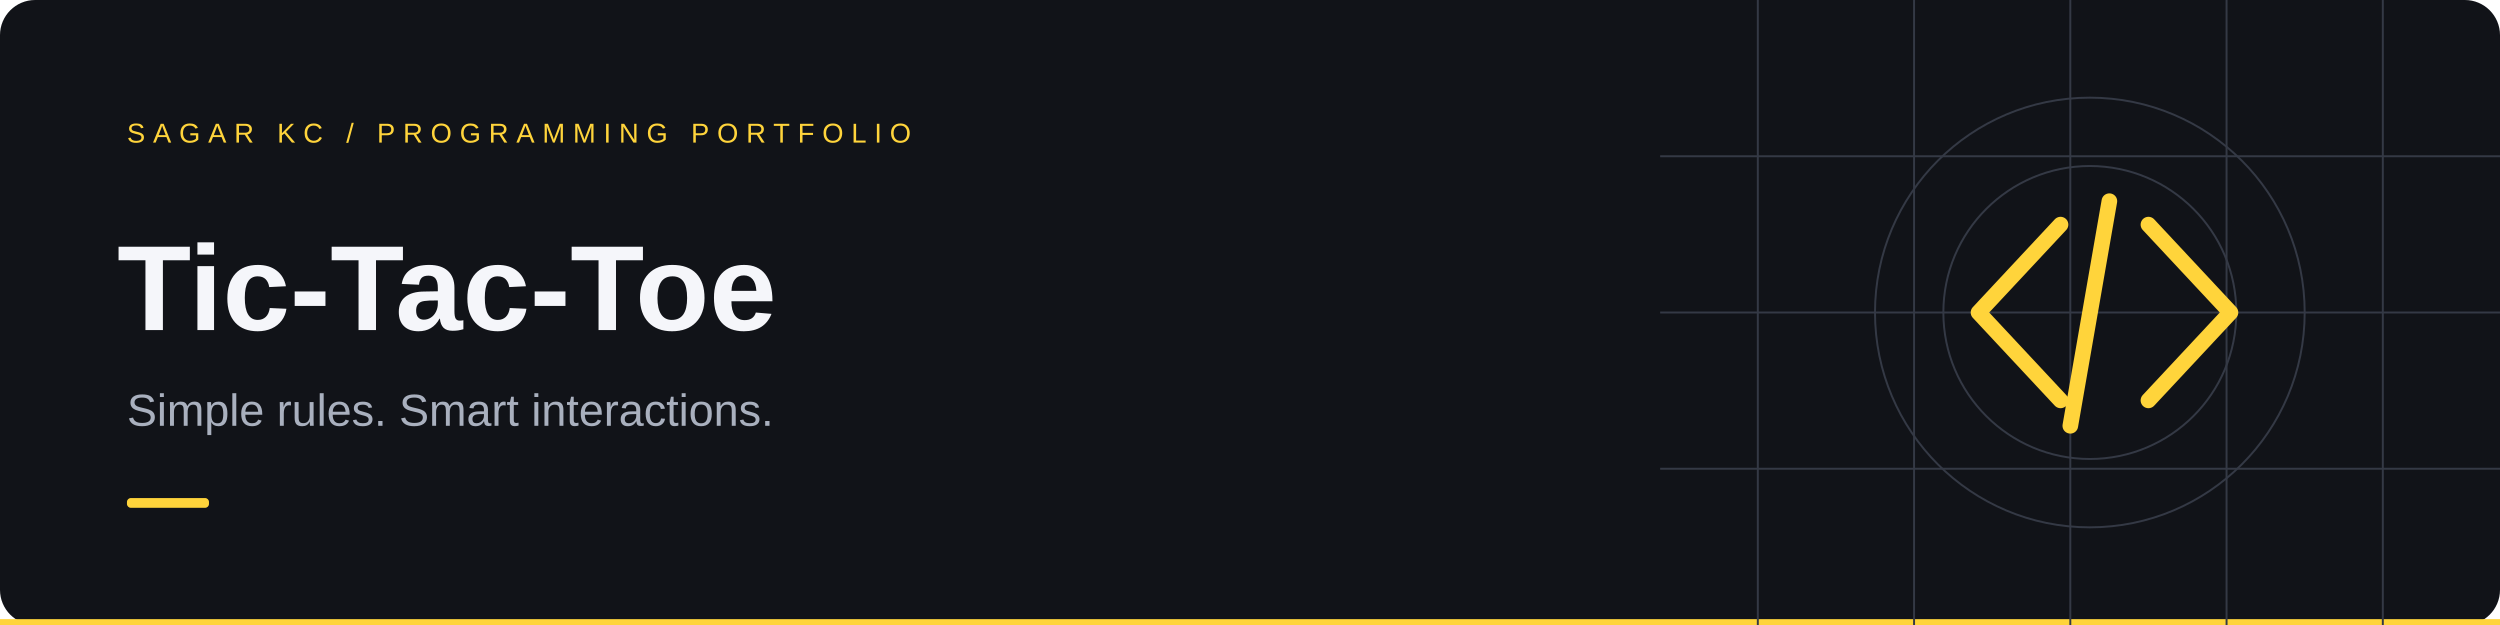
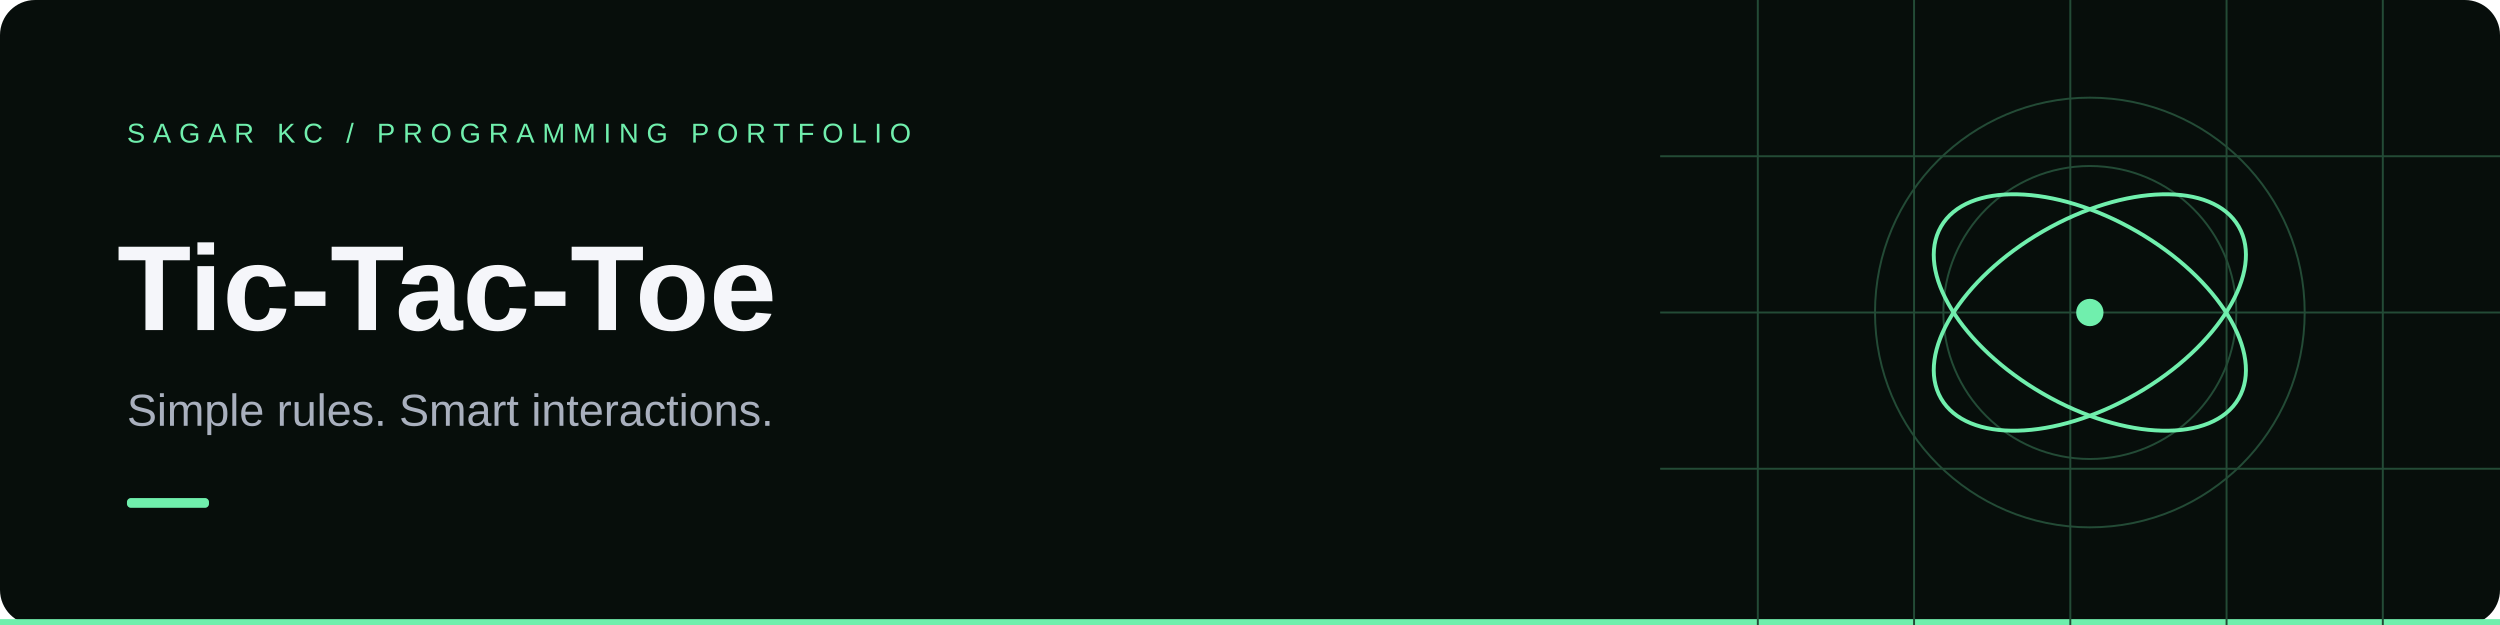
<svg xmlns="http://www.w3.org/2000/svg" width="1280" height="320" viewBox="0 0 1280 320">
-   <rect width="1280" height="320" rx="18" fill="#111318" />
-   <path d="M0 319h1280" stroke="#ffd43b" stroke-width="4" />
-   <g fill="none" stroke="#343945">
+   <rect width="1280" height="320" rx="18" fill="#070e0b" />
+   <path d="M0 319h1280" stroke="#70efad" stroke-width="4" />
+   <g fill="none" stroke="#234b36">
    <path d="M900 0v320m80-320v320m80-320v320m80-320v320m80-320v320M850 80h430M850 160h430M850 240h430" />
    <circle cx="1070" cy="160" r="110" />
    <circle cx="1070" cy="160" r="75" />
  </g>
-   <path d="m1055 115-42 45 42 45m45-90 42 45-42 45m-20-102-20 115" fill="none" stroke="#ffd43b" stroke-width="8" stroke-linecap="round" stroke-linejoin="round" />
-   <text x="65" y="73" font-family="Arial,sans-serif" font-size="14" letter-spacing="4" fill="#ffd43b">SAGAR KC / PROGRAMMING PORTFOLIO</text>
+   <g fill="none" stroke="#70efad" stroke-width="2">
+     <ellipse cx="1070" cy="160" rx="88" ry="48" transform="rotate(-30 1070 160)" />
+     <ellipse cx="1070" cy="160" rx="88" ry="48" transform="rotate(30 1070 160)" />
+   </g>
+   <circle cx="1070" cy="160" r="7" fill="#70efad" />
+   <text x="65" y="73" font-family="Arial,sans-serif" font-size="14" letter-spacing="4" fill="#70efad">SAGAR KC / PROGRAMMING PORTFOLIO</text>
  <text x="60" y="169" font-family="Arial,sans-serif" font-size="62" font-weight="700" fill="#f5f6fa">Tic-Tac-Toe</text>
  <text x="65" y="218" font-family="Arial,sans-serif" font-size="23" fill="#a9b0be">Simple rules. Smart interactions.</text>
-   <rect x="65" y="255" width="42" height="5" rx="2" fill="#ffd43b" />
+   <rect x="65" y="255" width="42" height="5" rx="2" fill="#70efad" />
</svg>
